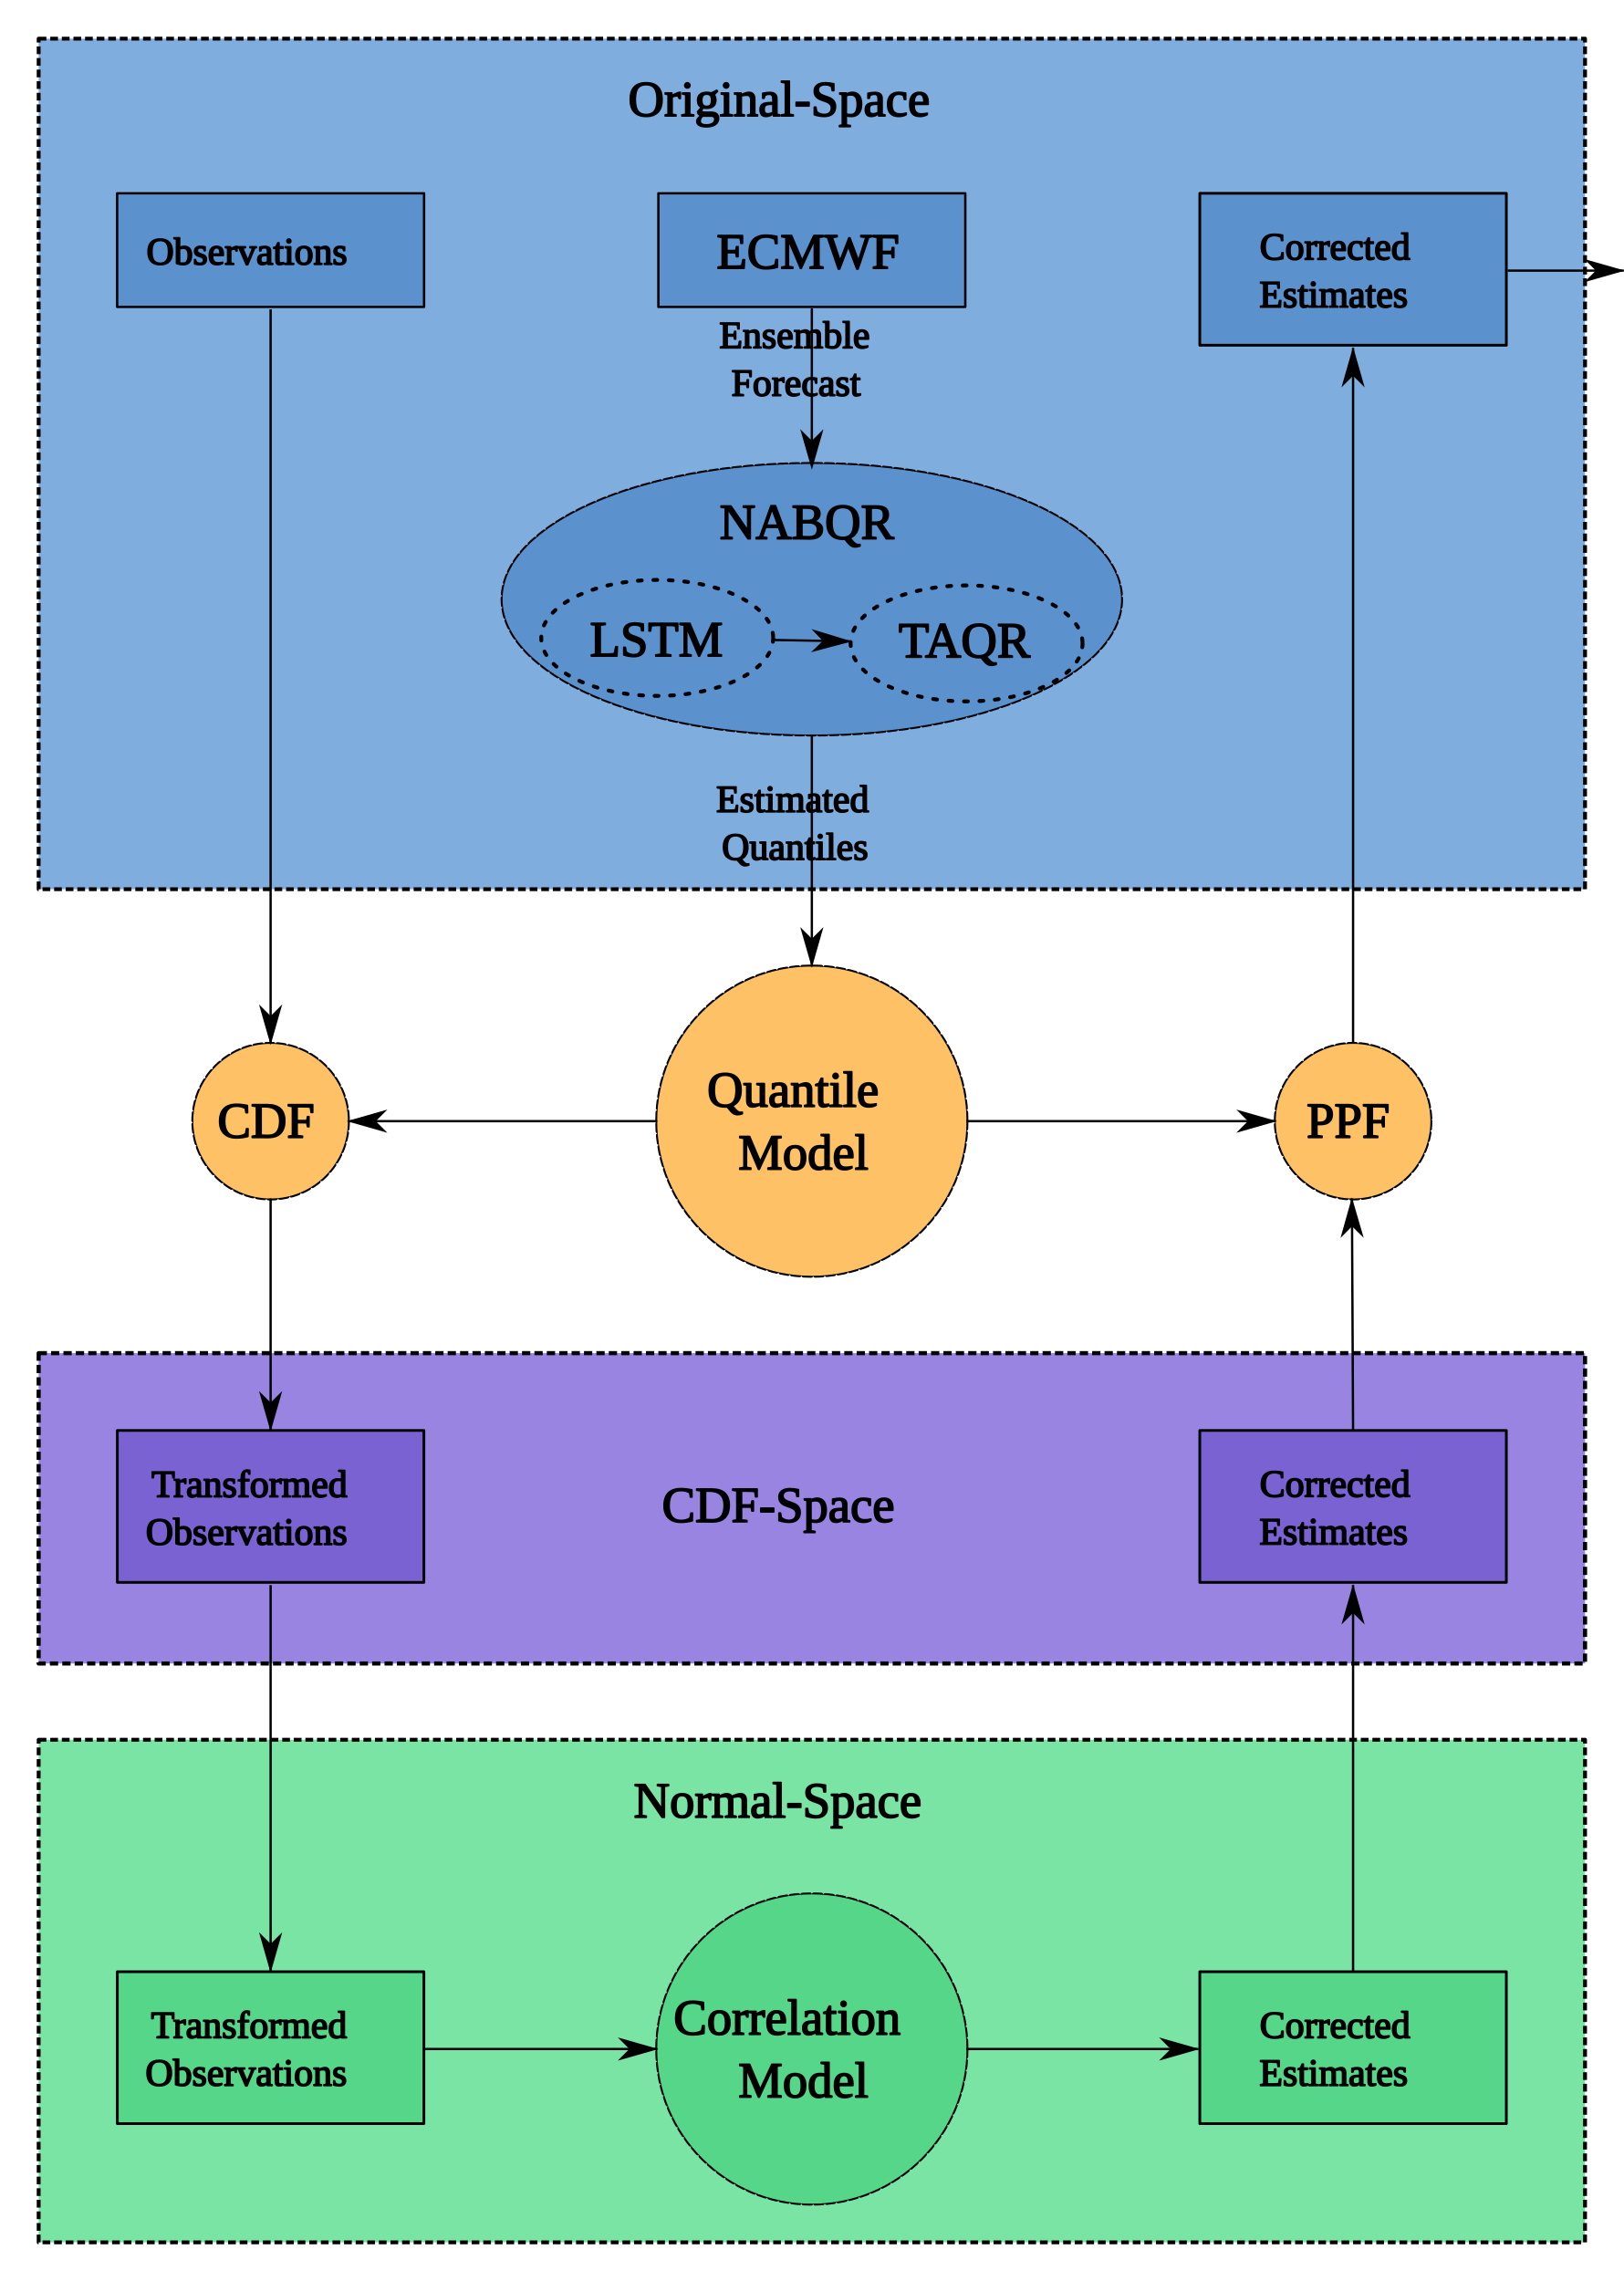
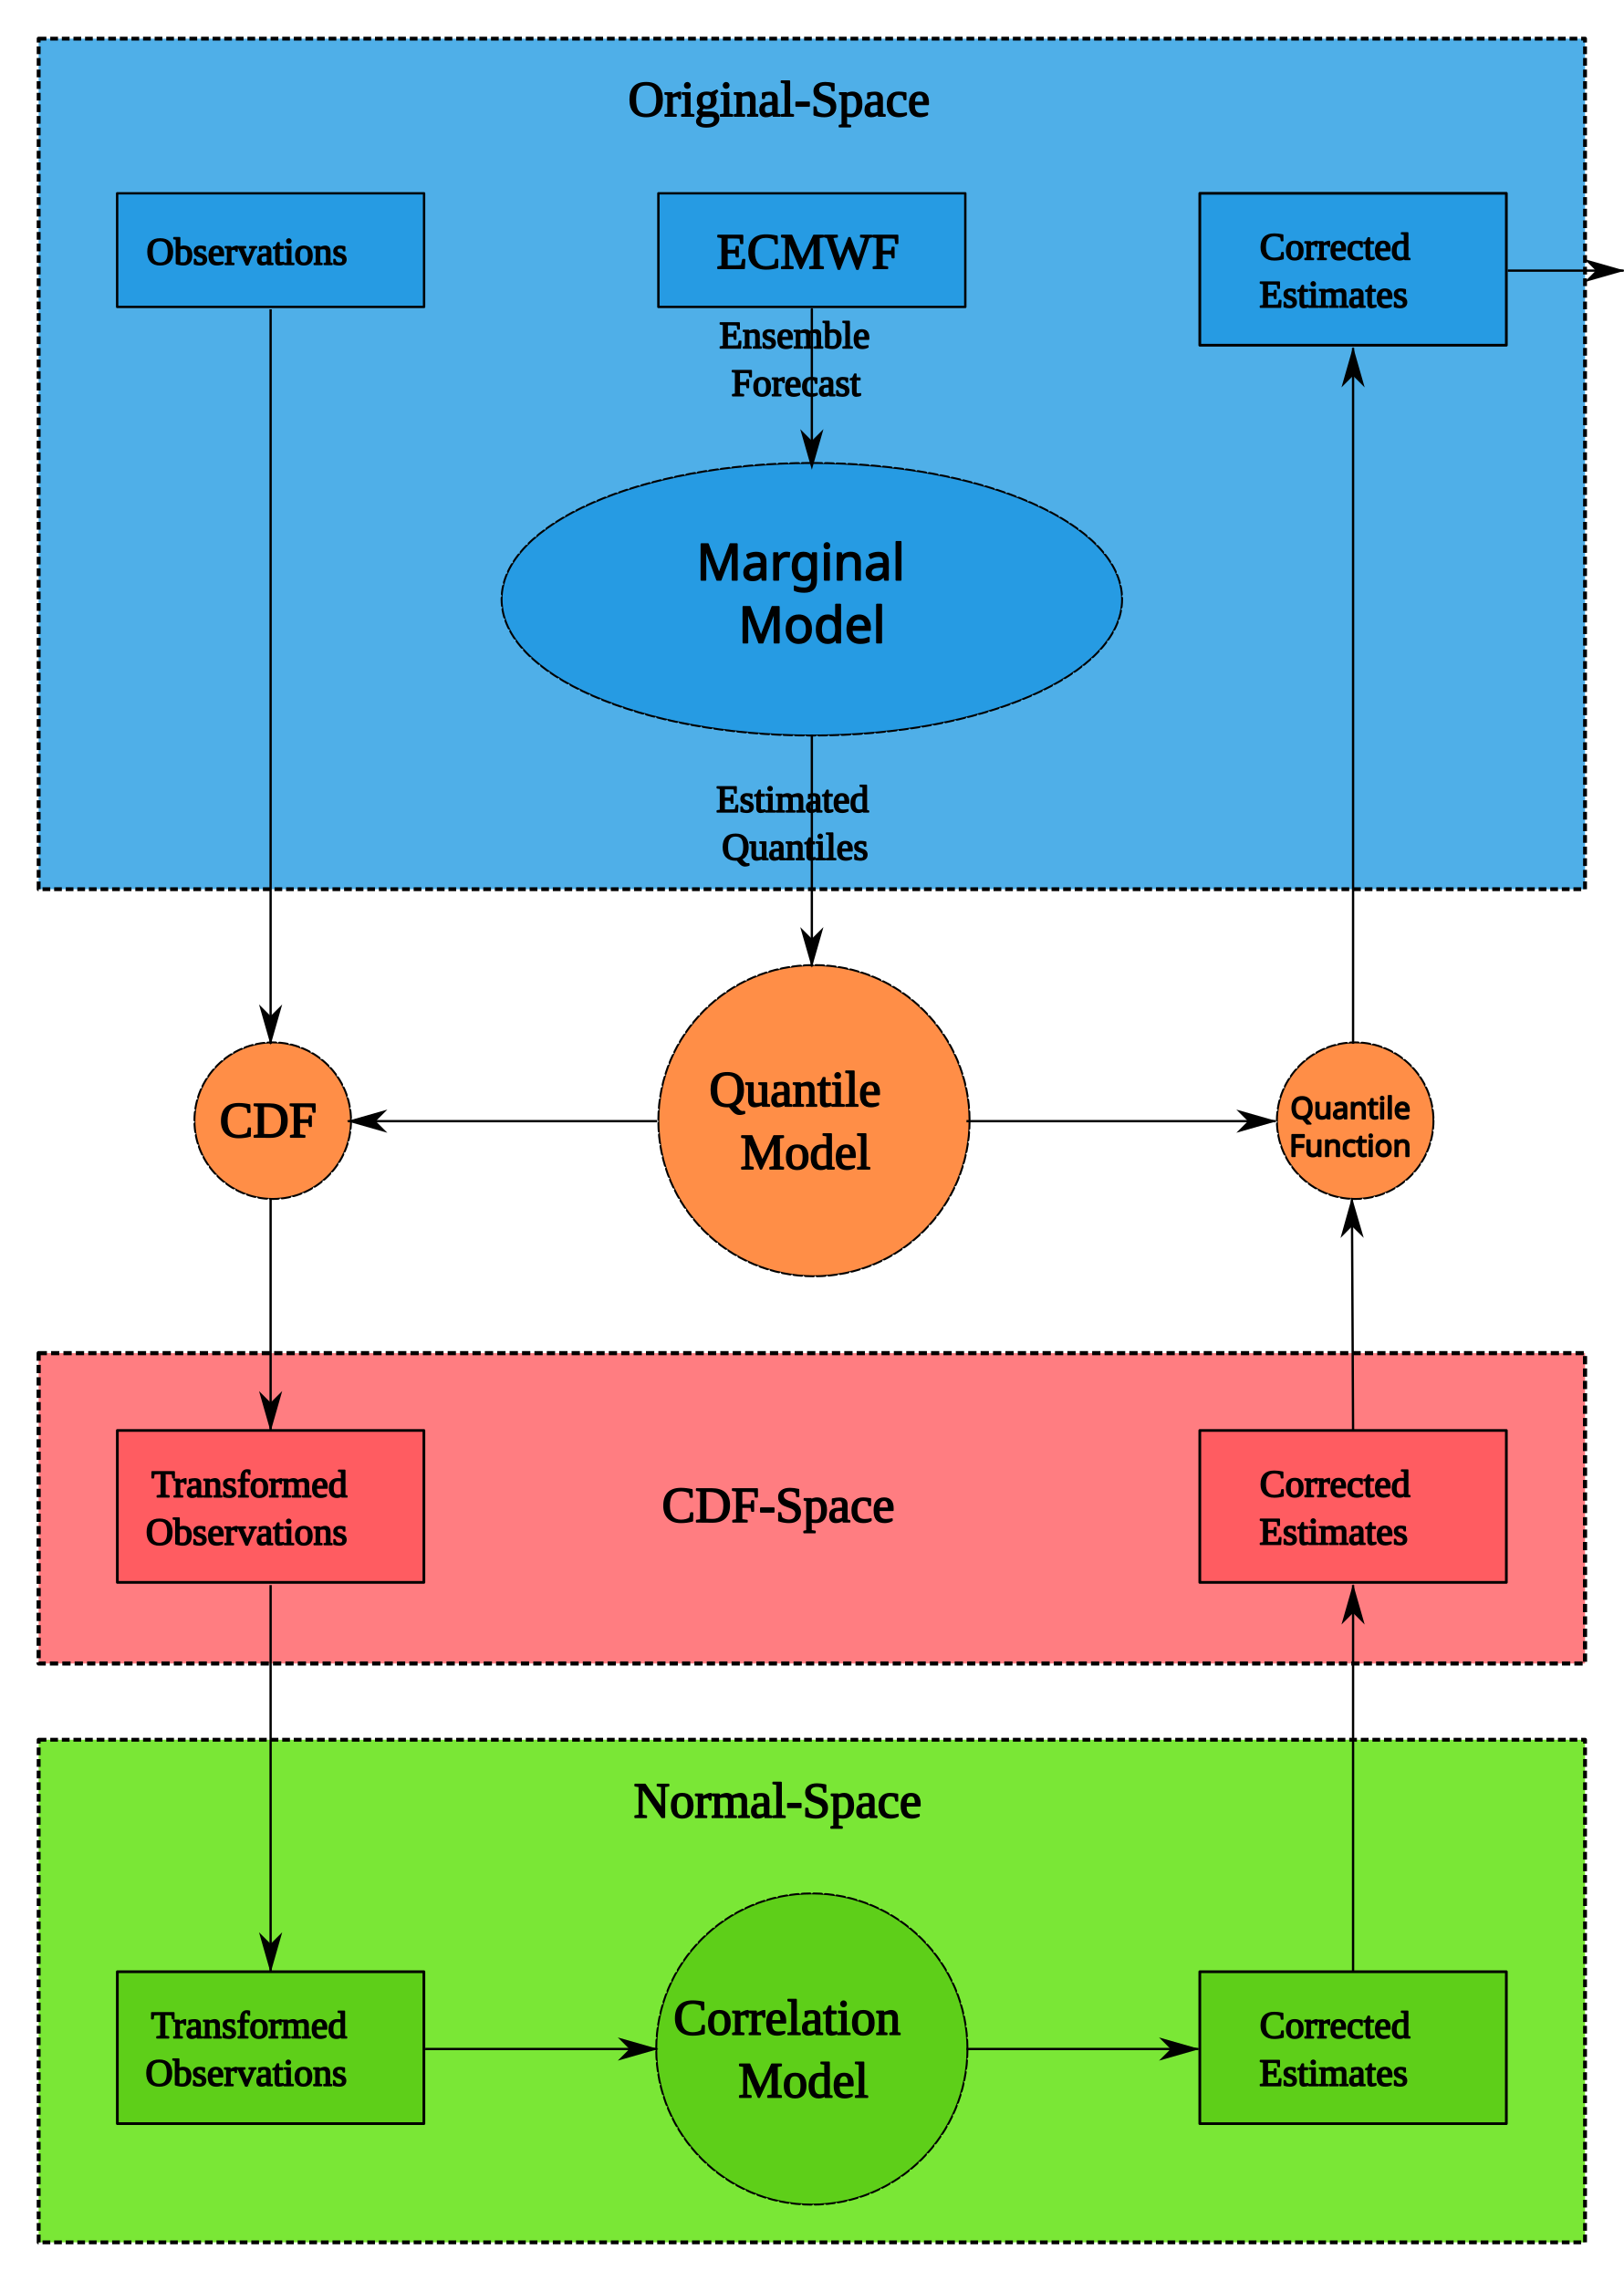
<svg xmlns="http://www.w3.org/2000/svg" width="210mm" height="295mm" viewBox="0 0 210 295" version="1.1" id="svg1">
  <defs id="defs1">
    <marker style="overflow:visible" id="marker34" refX="6" refY="0" orient="auto-start-reverse" markerWidth="2" markerHeight="2" viewBox="0 0 1 1" preserveAspectRatio="xMidYMid">
      <path style="fill:context-stroke;fill-rule:evenodd;stroke:none" d="M 0,0 5,-5 -12.5,0 5,5 Z" transform="scale(-0.5)" id="path34" />
    </marker>
    <marker style="overflow:visible" id="marker33" refX="6" refY="0" orient="auto-start-reverse" markerWidth="2" markerHeight="2" viewBox="0 0 1 1" preserveAspectRatio="xMidYMid">
      <path style="fill:context-stroke;fill-rule:evenodd;stroke:none" d="M 0,0 5,-5 -12.5,0 5,5 Z" transform="scale(-0.5)" id="path33" />
    </marker>
    <marker style="overflow:visible" id="DartArrow" refX="5" refY="0" orient="auto-start-reverse" markerWidth="2" markerHeight="2" viewBox="0 0 1 1" preserveAspectRatio="xMidYMid">
      <path style="fill:context-stroke;fill-rule:evenodd;stroke:none" d="M 0,0 5,-5 -12.5,0 5,5 Z" transform="scale(-0.5)" id="path6" />
    </marker>
    <rect x="245.669" y="831.496" width="377.953" height="56.693" id="rect16" />
    <rect x="267.983" y="153.133" width="162.492" height="61.253" id="rect7" />
    <rect x="91.438" y="62.563" width="99.122" height="28.418" id="rect2" />
    <rect x="91.438" y="62.563" width="192.973" height="48.385" id="rect2-5" />
    <rect x="91.438" y="62.563" width="121.746" height="28.418" id="rect4" />
    <rect x="91.438" y="62.563" width="160.293" height="103.294" id="rect6" />
    <rect x="267.983" y="153.133" width="162.492" height="61.253" id="rect7-4" />
    <rect x="267.983" y="153.133" width="162.492" height="61.253" id="rect7-4-7" />
    <rect x="267.983" y="153.133" width="162.492" height="61.253" id="rect7-4-7-6" />
    <rect x="267.983" y="153.133" width="162.492" height="61.253" id="rect7-4-7-6-9" />
    <rect x="91.438" y="62.563" width="160.293" height="103.294" id="rect6-1" />
    <rect x="91.438" y="62.563" width="160.293" height="103.294" id="rect6-1-1" />
    <rect x="91.438" y="62.563" width="160.293" height="103.294" id="rect6-1-1-2" />
    <rect x="91.438" y="62.563" width="160.293" height="103.294" id="rect6-1-1-2-9" />
    <rect x="91.438" y="62.563" width="405.553" height="40.245" id="rect6-1-6" />
    <rect x="91.438" y="62.563" width="405.553" height="40.245" id="rect6-1-6-1" />
    <rect x="91.438" y="62.563" width="405.553" height="40.245" id="rect6-1-6-1-1" />
    <rect x="91.438" y="62.563" width="160.293" height="103.294" id="rect6-3" />
    <rect x="91.438" y="62.563" width="160.293" height="103.294" id="rect6-3-4" />
    <rect x="267.983" y="153.133" width="162.492" height="61.253" id="rect7-5" />
    <rect x="267.983" y="153.133" width="162.492" height="61.253" id="rect7-5-6" />
  </defs>
  <g id="layer1">
    <g id="g16" transform="translate(0,1.5283502e-5)">
-       <rect style="fill:#79e4a4;stroke:#000000;stroke-width:0.5;stroke-linecap:butt;stroke-linejoin:round;stroke-dasharray:1, 0.5;stroke-dashoffset:0;paint-order:normal;fill-opacity:1" id="rect15" width="200" height="65" x="5" y="225" ry="0" />
+       <rect style="fill:#7ae736;stroke:#000000;stroke-width:0.5;stroke-linecap:butt;stroke-linejoin:round;stroke-dasharray:1, 0.5;stroke-dashoffset:0;paint-order:normal;fill-opacity:1" id="rect15" width="200" height="65" x="5" y="225" ry="0" />
      <text xml:space="preserve" transform="matrix(0.2686183,0,0,0.2705579,25.81138,212.1844)" id="text5-4-7" style="font-size:24px;text-align:center;writing-mode:lr-tb;direction:ltr;white-space:pre;shape-inside:url(#rect6-1-6);display:inline;fill:#000000;fill-opacity:1;stroke:#000000;stroke-width:0.756;stroke-linejoin:round;stroke-dasharray:none;stroke-opacity:1" x="43.518" y="0">
-         <tspan x="209.042" y="84.458" id="tspan29">Normal-Space</tspan>
+         <tspan x="209.042" y="84.458" id="tspan1">Normal-Space</tspan>
      </text>
      <g id="g8-5-1" transform="translate(82.59854,218.529)">
-         <rect style="fill:#55d689;stroke:#000000;stroke-width:0.352;stroke-linejoin:round;fill-opacity:1" id="rect5-8-1-4" width="39.648" height="19.648" x="72.577" y="16.213" transform="translate(9.5677773e-7,20.25827)" />
+         <rect style="fill:#5ecf19;stroke:#000000;stroke-width:0.352;stroke-linejoin:round;fill-opacity:1" id="rect5-8-1-4" width="39.648" height="19.648" x="72.577" y="16.213" transform="translate(9.5677773e-7,20.25827)" />
        <text xml:space="preserve" transform="scale(0.2645833)" id="text2-7-2" style="font-size:18.667px;text-align:center;writing-mode:lr-tb;direction:ltr;white-space:pre;shape-inside:url(#rect7-4-7);display:inline;fill:#000000;fill-opacity:1;stroke:#000000;stroke-width:0.756;stroke-linejoin:round">
-           <tspan x="303.606" y="170.163" id="tspan30">Corrected </tspan>
-           <tspan x="303.442" y="193.496" id="tspan31">Estimates</tspan>
+           <tspan x="303.606" y="170.163" id="tspan2">Corrected </tspan>
+           <tspan x="303.442" y="193.496" id="tspan3">Estimates</tspan>
        </text>
      </g>
      <g id="g7-3" transform="translate(71.95743,234.9077)">
-         <ellipse style="fill:#55d689;fill-opacity:1;stroke:#000000;stroke-width:0.5;stroke-linecap:round;stroke-linejoin:round;stroke-dasharray:1, 0.5;paint-order:stroke markers fill" id="path5" cx="105" cy="265" rx="20" ry="20" transform="translate(-71.95743,-234.9077)" />
+         <ellipse style="fill:#5ecf19;fill-opacity:1;stroke:#000000;stroke-width:0.5;stroke-linecap:round;stroke-linejoin:round;stroke-dasharray:1, 0.5;paint-order:stroke markers fill" id="path5" cx="105" cy="265" rx="20" ry="20" transform="translate(-71.95743,-234.9077)" />
        <text xml:space="preserve" transform="matrix(0.2686183,0,0,0.2705579,-13.07163,5.351579)" id="text5-4" style="font-size:24px;text-align:center;writing-mode:lr-tb;direction:ltr;white-space:pre;shape-inside:url(#rect6-1);display:inline;fill:#000000;fill-opacity:1;stroke:#000000;stroke-width:0.756;stroke-linejoin:round;stroke-dasharray:none;stroke-opacity:1" x="43.518" y="0">
-           <tspan x="105.133" y="84.458" id="tspan32">Correlation
+           <tspan x="105.133" y="84.458" id="tspan4">Correlation
</tspan>
-           <tspan x="136.27" y="114.458" id="tspan33">Model</tspan>
+           <tspan x="136.27" y="114.458" id="tspan5">Model</tspan>
        </text>
      </g>
      <g id="g8-5" transform="translate(-45.61553,223.5507)">
-         <rect style="fill:#55d689;stroke:#000000;stroke-width:0.352;stroke-linejoin:round;fill-opacity:1" id="rect5-8-1" width="39.648" height="19.648" x="60.791" y="31.449" />
+         <rect style="fill:#5ecf19;stroke:#000000;stroke-width:0.352;stroke-linejoin:round;fill-opacity:1" id="rect5-8-1" width="39.648" height="19.648" x="60.791" y="31.449" />
        <text xml:space="preserve" transform="matrix(0.2645833,0,0,0.2645833,-11.78594,-5.021724)" id="text2-7" style="font-size:18.667px;text-align:center;writing-mode:lr-tb;direction:ltr;white-space:pre;shape-inside:url(#rect7-4);display:inline;fill:#000000;fill-opacity:1;stroke:#000000;stroke-width:0.756;stroke-linejoin:round">
-           <tspan x="290.814" y="170.163" id="tspan34">Transformed
+           <tspan x="290.814" y="170.163" id="tspan6">Transformed
</tspan>
-           <tspan x="288.043" y="193.496" id="tspan35">Observations</tspan>
+           <tspan x="288.043" y="193.496" id="tspan7">Observations</tspan>
        </text>
      </g>
    </g>
    <g id="g17">
-       <rect style="fill:#9984e1;fill-opacity:1;stroke:#000000;stroke-width:0.534;stroke-linecap:butt;stroke-linejoin:round;stroke-dasharray:1.069, 0.534;stroke-dashoffset:0;paint-order:normal" id="rect15-5" width="200" height="40.14" x="5" y="175" ry="0" />
+       <rect style="fill:#ff7d81;fill-opacity:1;stroke:#000000;stroke-width:0.534;stroke-linecap:butt;stroke-linejoin:round;stroke-dasharray:1.069, 0.534;stroke-dashoffset:0;paint-order:normal" id="rect15-5" width="200" height="40.14" x="5" y="175" ry="0" />
      <text xml:space="preserve" transform="matrix(0.2686183,0,0,0.2705579,24.35353,173.9691)" id="text5-4-7-9" style="font-size:24px;text-align:center;writing-mode:lr-tb;direction:ltr;white-space:pre;shape-inside:url(#rect6-1-6-1);display:inline;fill:#000000;fill-opacity:1;stroke:#000000;stroke-width:0.756;stroke-linejoin:round;stroke-dasharray:none;stroke-opacity:1" x="43.518" y="0">
-         <tspan x="228.073" y="84.458" id="tspan36">CDF-Space</tspan>
+         <tspan x="228.073" y="84.458" id="tspan8">CDF-Space</tspan>
      </text>
      <g id="g8-5-1-5" transform="translate(82.59854,148.529)">
-         <rect style="fill:#7b62d2;fill-opacity:1;stroke:#000000;stroke-width:0.352;stroke-linejoin:round" id="rect5-8-1-4-7" width="39.648" height="19.648" x="72.577" y="16.213" transform="translate(9.5677773e-7,20.25827)" />
+         <rect style="fill:#ff5c61;fill-opacity:1;stroke:#000000;stroke-width:0.352;stroke-linejoin:round" id="rect5-8-1-4-7" width="39.648" height="19.648" x="72.577" y="16.213" transform="translate(9.5677773e-7,20.25827)" />
        <text xml:space="preserve" transform="scale(0.2645833)" id="text2-7-2-6" style="font-size:18.667px;text-align:center;writing-mode:lr-tb;direction:ltr;white-space:pre;shape-inside:url(#rect7-4-7-6);display:inline;fill:#000000;fill-opacity:1;stroke:#000000;stroke-width:0.756;stroke-linejoin:round">
-           <tspan x="303.606" y="170.163" id="tspan37">Corrected </tspan>
-           <tspan x="303.442" y="193.496" id="tspan38">Estimates</tspan>
+           <tspan x="303.606" y="170.163" id="tspan9">Corrected </tspan>
+           <tspan x="303.442" y="193.496" id="tspan10">Estimates</tspan>
        </text>
      </g>
      <g id="g8" transform="translate(-17.75195,123.4261)">
-         <rect style="fill:#7b62d2;fill-opacity:1;stroke:#000000;stroke-width:0.352;stroke-linejoin:round" id="rect5-8" width="39.648" height="19.648" x="32.928" y="61.574" />
+         <rect style="fill:#ff5c61;fill-opacity:1;stroke:#000000;stroke-width:0.352;stroke-linejoin:round" id="rect5-8" width="39.648" height="19.648" x="32.928" y="61.574" />
        <text xml:space="preserve" transform="matrix(0.2645833,0,0,0.2645833,-39.60123,25.13976)" id="text2" style="font-size:18.667px;text-align:center;writing-mode:lr-tb;direction:ltr;white-space:pre;shape-inside:url(#rect7);display:inline;fill:#000000;fill-opacity:1;stroke:#000000;stroke-width:0.756;stroke-linejoin:round">
-           <tspan x="290.814" y="170.163" id="tspan39">Transformed
+           <tspan x="290.814" y="170.163" id="tspan11">Transformed
</tspan>
-           <tspan x="288.043" y="193.496" id="tspan40">Observations</tspan>
+           <tspan x="288.043" y="193.496" id="tspan12">Observations</tspan>
        </text>
      </g>
    </g>
    <g id="g18">
-       <rect style="fill:#7eadde;stroke:#000000;stroke-width:0.5;stroke-linecap:butt;stroke-linejoin:round;stroke-dasharray:1, 0.5;stroke-dashoffset:0;paint-order:normal;fill-opacity:1" id="rect15-5-6" width="200" height="110" x="5" y="5" ry="0" />
+       <rect style="fill:#4fafe8;stroke:#000000;stroke-width:0.5;stroke-linecap:butt;stroke-linejoin:round;stroke-dasharray:1, 0.5;stroke-dashoffset:0;paint-order:normal;fill-opacity:1" id="rect15-5-6" width="200" height="110" x="5" y="5" ry="0" />
      <text xml:space="preserve" transform="matrix(0.2686183,0,0,0.2705579,25.94517,-7.850895)" id="text5-4-7-9-4" style="font-size:24px;text-align:center;writing-mode:lr-tb;direction:ltr;white-space:pre;shape-inside:url(#rect6-1-6-1-1);display:inline;fill:#000000;fill-opacity:1;stroke:#000000;stroke-width:0.756;stroke-linejoin:round;stroke-dasharray:none;stroke-opacity:1" x="43.518" y="0">
-         <tspan x="205.872" y="84.458" id="tspan41">Original-Space</tspan>
+         <tspan x="205.872" y="84.458" id="tspan13">Original-Space</tspan>
      </text>
      <g id="g9" transform="translate(49.19379,-52.88044)">
        <g id="g11" transform="translate(-63.9219,22.84161)">
-           <ellipse style="fill:#5b92cd;fill-opacity:1;stroke:#000000;stroke-width:0.5;stroke-linecap:round;stroke-linejoin:round;stroke-dasharray:1, 0.5;paint-order:stroke markers fill" id="path4" cx="105" cy="77.5" rx="40" ry="17.5" transform="translate(14.7281,30.03883)" />
-           <g id="g7-3-8" transform="translate(66.13971,74.91329)">
-             <ellipse style="fill:none;fill-opacity:1;stroke:#000000;stroke-width:0.5;stroke-linecap:round;stroke-linejoin:round;stroke-dasharray:0.5, 1.5;stroke-dashoffset:0;paint-order:stroke markers fill" id="path10" cx="147.034" cy="-67.408" rx="15" ry="7.5" transform="translate(-113.4452,105.0333)" />
-             <text xml:space="preserve" transform="matrix(0.2686183,0,0,0.2705579,-12.50221,17.13516)" id="text5-4-5" style="font-size:24px;text-align:center;writing-mode:lr-tb;direction:ltr;white-space:pre;shape-inside:url(#rect6-1-1);display:inline;fill:#000000;fill-opacity:1;stroke:#000000;stroke-width:0.756;stroke-linejoin:round;stroke-dasharray:none;stroke-opacity:1" x="43.518" y="0">
-               <tspan x="139.193" y="84.458" id="tspan42">LSTM</tspan>
-             </text>
-           </g>
-           <g id="g7-3-8-8" transform="translate(57.56018,86.98106)">
-             <ellipse style="fill:none;fill-opacity:1;stroke:#000000;stroke-width:0.5;stroke-linecap:round;stroke-linejoin:round;stroke-dasharray:0.5, 1.5;stroke-dashoffset:0;paint-order:stroke markers fill" id="path8" cx="187.034" cy="-67.408" rx="15" ry="7.5" transform="translate(-104.8531,93.67885)" />
-             <text xml:space="preserve" transform="matrix(0.2686183,0,0,0.2705579,36.07733,5.206877)" id="text5-4-5-5" style="font-size:24px;text-align:center;writing-mode:lr-tb;direction:ltr;white-space:pre;shape-inside:url(#rect6-1-1-2);display:inline;fill:#000000;fill-opacity:1;stroke:#000000;stroke-width:0.756;stroke-linejoin:round;stroke-dasharray:none;stroke-opacity:1" x="43.518" y="0">
-               <tspan x="138.9" y="84.458" id="tspan43">TAQR</tspan>
-             </text>
-           </g>
-           <text xml:space="preserve" transform="matrix(0.2686183,0,0,0.2705579,73.31013,76.87414)" id="text5-4-5-5-4" style="font-size:24px;text-align:center;writing-mode:lr-tb;direction:ltr;white-space:pre;shape-inside:url(#rect6-1-1-2-9);display:inline;fill:#000000;fill-opacity:1;stroke:#000000;stroke-width:0.756;stroke-linejoin:round;stroke-dasharray:none;stroke-opacity:1" x="43.518" y="0">
-             <tspan x="128.389" y="84.458" id="tspan44">NABQR</tspan>
+           <ellipse style="fill:#269be3;fill-opacity:1;stroke:#000000;stroke-width:0.5;stroke-linecap:round;stroke-linejoin:round;stroke-dasharray:1, 0.5;paint-order:stroke markers fill" id="path4" cx="105" cy="77.5" rx="40" ry="17.5" transform="translate(14.7281,30.03883)" />
+           <text xml:space="preserve" transform="matrix(0.2686183,0,0,0.2705579,73.63751,82.18794)" id="text5-4-5-5-4" style="font-style:normal;font-variant:normal;font-weight:normal;font-stretch:normal;font-size:24px;font-family:sans-serif;-inkscape-font-specification:'sans-serif, Normal';font-variant-ligatures:normal;font-variant-caps:normal;font-variant-numeric:normal;font-variant-east-asian:normal;text-align:center;writing-mode:lr-tb;direction:ltr;white-space:pre;shape-inside:url(#rect6-1-1-2-9);display:inline;fill:#000000;fill-opacity:1;stroke:#000000;stroke-width:0.756;stroke-linejoin:round;stroke-dasharray:none;stroke-opacity:1" x="43.518" y="0">
+             <tspan x="116.061" y="84.458" id="tspan14">Marginal  </tspan>
+             <tspan x="136.27" y="114.458" id="tspan15">Model</tspan>
          </text>
        </g>
-         <path style="fill:none;fill-rule:evenodd;stroke:#000000;stroke-width:0.3;stroke-linecap:butt;stroke-linejoin:miter;stroke-dasharray:none;stroke-opacity:1;marker-start:url(#marker34)" id="path9" d="m 60.828,135.827 -10.032,-0.179" />
      </g>
      <g id="g8-5-1-5-4" transform="translate(104.9482,-2.309848)">
-         <rect style="fill:#5b92cd;stroke:#000000;stroke-width:0.352;stroke-linejoin:round;fill-opacity:1" id="rect5-8-1-4-7-3" width="39.648" height="19.648" x="50.228" y="27.31" />
+         <rect style="fill:#269be3;stroke:#000000;stroke-width:0.352;stroke-linejoin:round;fill-opacity:1" id="rect5-8-1-4-7-3" width="39.648" height="19.648" x="50.228" y="27.31" />
        <text xml:space="preserve" transform="matrix(0.2645833,0,0,0.2645833,-22.34968,-9.161109)" id="text2-7-2-6-1" style="font-size:18.667px;text-align:center;writing-mode:lr-tb;direction:ltr;white-space:pre;shape-inside:url(#rect7-4-7-6-9);display:inline;fill:#000000;fill-opacity:1;stroke:#000000;stroke-width:0.756;stroke-linejoin:round">
-           <tspan x="303.606" y="170.163" id="tspan45">Corrected </tspan>
-           <tspan x="303.442" y="193.496" id="tspan46">Estimates</tspan>
+           <tspan x="303.606" y="170.163" id="tspan16">Corrected </tspan>
+           <tspan x="303.442" y="193.496" id="tspan17">Estimates</tspan>
        </text>
      </g>
      <g id="g4" transform="translate(72.57813,15.00448)">
-         <rect style="fill:#5b92cd;stroke:#000000;stroke-width:0.305;stroke-linejoin:round;fill-opacity:1" id="rect1" width="39.695" height="14.695" x="12.574" y="9.996" />
+         <rect style="fill:#269be3;stroke:#000000;stroke-width:0.305;stroke-linejoin:round;fill-opacity:1" id="rect1" width="39.695" height="14.695" x="12.574" y="9.996" />
        <text xml:space="preserve" transform="matrix(0.2686183,0,0,0.2705579,-5.726652,-3.147123)" id="text1" style="font-size:24px;text-align:center;writing-mode:lr-tb;direction:ltr;white-space:pre;shape-inside:url(#rect2);display:inline;fill:#000000;fill-opacity:1;stroke:#000000;stroke-width:0.756;stroke-linejoin:round;stroke-dasharray:none;stroke-opacity:1" x="43.518" y="0">
-           <tspan x="96.156" y="84.458" id="tspan47">ECMWF</tspan>
+           <tspan x="96.156" y="84.458" id="tspan18">ECMWF</tspan>
        </text>
      </g>
      <g id="g5" transform="translate(-24.65799,-25.28696)">
-         <rect style="fill:#5b92cd;stroke:#000000;stroke-width:0.305;stroke-linejoin:round;fill-opacity:1" id="rect3" width="39.695" height="14.695" x="39.81" y="50.287" />
+         <rect style="fill:#269be3;stroke:#000000;stroke-width:0.305;stroke-linejoin:round;fill-opacity:1" id="rect3" width="39.695" height="14.695" x="39.81" y="50.287" />
        <text xml:space="preserve" transform="matrix(0.2686183,0,0,0.2705579,18.81908,38.03124)" id="text3" style="font-size:18.32px;text-align:center;writing-mode:lr-tb;direction:ltr;white-space:pre;shape-inside:url(#rect4);display:inline;fill:#000000;fill-opacity:1;stroke:#000000;stroke-width:0.756;stroke-linejoin:round;stroke-dasharray:none;stroke-opacity:1" x="43.518" y="0">
-           <tspan x="92.26" y="79.277" id="tspan48">Observations</tspan>
+           <tspan x="92.26" y="79.277" id="tspan19">Observations</tspan>
        </text>
      </g>
    </g>
-     <g id="g31">
+     <g id="g31" transform="translate(0.2738639,-0.06349807)">
      <g id="g7" transform="translate(-62.0336,154.9077)">
-         <ellipse style="fill:#ffc165;fill-opacity:1;stroke:#000000;stroke-width:0.5;stroke-linecap:round;stroke-linejoin:round;stroke-dasharray:1, 0.5;paint-order:stroke markers fill" id="path3" cx="105" cy="145" rx="20" ry="20" transform="translate(62.0336,-154.9077)" />
+         <ellipse style="fill:#ff8e47;fill-opacity:1;stroke:#000000;stroke-width:0.5;stroke-linecap:round;stroke-linejoin:round;stroke-dasharray:1, 0.5;paint-order:stroke markers fill" id="path3" cx="105" cy="145" rx="20" ry="20" transform="translate(62.0336,-154.9077)" />
        <text xml:space="preserve" transform="matrix(0.2686183,0,0,0.2705579,120.9194,-34.64842)" id="text5" style="font-size:24px;text-align:center;writing-mode:lr-tb;direction:ltr;white-space:pre;shape-inside:url(#rect6);display:inline;fill:#000000;fill-opacity:1;stroke:#000000;stroke-width:0.756;stroke-linejoin:round;stroke-dasharray:none;stroke-opacity:1" x="43.518" y="0">
-           <tspan x="121.281" y="84.458" id="tspan49">Quantile
+           <tspan x="121.281" y="84.458" id="tspan20">Quantile
</tspan>
-           <tspan x="136.27" y="114.458" id="tspan50">Model</tspan>
+           <tspan x="136.27" y="114.458" id="tspan21">Model</tspan>
        </text>
      </g>
      <g id="g28" transform="translate(-112.1581,159.9077)">
-         <ellipse style="fill:#ffc165;fill-opacity:1;stroke:#000000;stroke-width:0.5;stroke-linecap:round;stroke-linejoin:round;stroke-dasharray:1, 0.5;paint-order:stroke markers fill" id="path1" cx="35" cy="145" rx="10" ry="10" transform="translate(112.1581,-159.9077)" />
+         <ellipse style="fill:#ff8e47;fill-opacity:1;stroke:#000000;stroke-width:0.5;stroke-linecap:round;stroke-linejoin:round;stroke-dasharray:1, 0.5;paint-order:stroke markers fill" id="path1" cx="35" cy="145" rx="10" ry="10" transform="translate(112.1581,-159.9077)" />
        <text xml:space="preserve" transform="matrix(0.2686183,0,0,0.2705579,100.7936,-35.64712)" id="text5-0" style="font-size:24px;text-align:center;writing-mode:lr-tb;direction:ltr;white-space:pre;shape-inside:url(#rect6-3);display:inline;fill:#000000;fill-opacity:1;stroke:#000000;stroke-width:0.756;stroke-linejoin:round;stroke-dasharray:none;stroke-opacity:1" x="43.518" y="0">
-           <tspan x="147.062" y="84.458" id="tspan51">CDF</tspan>
+           <tspan x="147.062" y="84.458" id="tspan22">CDF</tspan>
        </text>
      </g>
      <g id="g28-2" transform="translate(27.84189,159.9077)">
-         <ellipse style="fill:#ffc165;fill-opacity:1;stroke:#000000;stroke-width:0.5;stroke-linecap:round;stroke-linejoin:round;stroke-dasharray:1, 0.5;paint-order:stroke markers fill" id="path2" cx="175" cy="145" rx="10" ry="10" transform="translate(-27.84189,-159.9077)" />
-         <text xml:space="preserve" transform="matrix(0.2686183,0,0,0.2705579,100.7936,-35.64712)" id="text5-0-0" style="font-size:24px;text-align:center;writing-mode:lr-tb;direction:ltr;white-space:pre;shape-inside:url(#rect6-3-4);display:inline;fill:#000000;fill-opacity:1;stroke:#000000;stroke-width:0.756;stroke-linejoin:round;stroke-dasharray:none;stroke-opacity:1" x="43.518" y="0">
-           <tspan x="150.215" y="84.458" id="tspan52">PPF</tspan>
+         <ellipse style="fill:#ff8e47;fill-opacity:1;stroke:#000000;stroke-width:0.5;stroke-linecap:round;stroke-linejoin:round;stroke-dasharray:1, 0.5;paint-order:stroke markers fill" id="path2" cx="175" cy="145" rx="10" ry="10" transform="translate(-27.84189,-159.9077)" />
+         <text xml:space="preserve" transform="matrix(0.2686183,0,0,0.2705579,100.7936,-35.64712)" id="text5-0-0" style="font-style:normal;font-variant:normal;font-weight:normal;font-stretch:normal;font-size:14.395px;font-family:sans-serif;-inkscape-font-specification:'sans-serif, Normal';font-variant-ligatures:normal;font-variant-caps:normal;font-variant-numeric:normal;font-variant-east-asian:normal;text-align:center;writing-mode:lr-tb;direction:ltr;white-space:pre;shape-inside:url(#rect6-3-4);display:inline;fill:#000000;fill-opacity:1;stroke:#000000;stroke-width:0.756;stroke-linejoin:round;stroke-dasharray:none;stroke-opacity:1" x="43.518" y="0">
+           <tspan x="141.414" y="75.695" id="tspan23">Quantile
+ </tspan>
+           <tspan x="140.855" y="93.688" id="tspan24">Function</tspan>
        </text>
      </g>
    </g>
    <text xml:space="preserve" transform="matrix(0.2645833,0,0,0.2645833,12.5997,59.9777)" id="text2-9" style="font-size:18.667px;text-align:center;writing-mode:lr-tb;direction:ltr;white-space:pre;shape-inside:url(#rect7-5);display:inline;fill:#000000;fill-opacity:1;stroke:#000000;stroke-width:0.756;stroke-linejoin:round">
-       <tspan x="302.49" y="170.163" id="tspan53">Estimated
+       <tspan x="302.49" y="170.163" id="tspan25">Estimated
</tspan>
-       <tspan x="305.242" y="193.496" id="tspan54">Quantiles</tspan>
+       <tspan x="305.242" y="193.496" id="tspan26">Quantiles</tspan>
    </text>
    <text xml:space="preserve" transform="matrix(0.2645833,0,0,0.2645833,12.5997,-0.02229797)" id="text2-9-3" style="font-size:18.667px;text-align:center;writing-mode:lr-tb;direction:ltr;white-space:pre;shape-inside:url(#rect7-5-6);display:inline;fill:#000000;fill-opacity:1;stroke:#000000;stroke-width:0.756;stroke-linejoin:round">
-       <tspan x="303.985" y="170.163" id="tspan55">Ensemble
+       <tspan x="303.985" y="170.163" id="tspan27">Ensemble
</tspan>
-       <tspan x="309.877" y="193.496" id="tspan56">Forecast</tspan>
+       <tspan x="309.877" y="193.496" id="tspan28">Forecast</tspan>
    </text>
    <g id="g1">
      <path style="fill:none;stroke:#000000;stroke-width:0.3;stroke-linecap:round;stroke-linejoin:bevel;stroke-dasharray:none;stroke-dashoffset:0;paint-order:stroke markers fill;marker-end:url(#DartArrow)" d="m 105,40 v 20" id="path19" />
      <path style="fill:none;stroke:#000000;stroke-width:0.3;stroke-linecap:butt;stroke-linejoin:round;stroke-dasharray:none;stroke-dashoffset:0;paint-order:normal;marker-end:url(#marker34)" d="m 195,35 h 15" id="path21" />
      <path style="fill:none;stroke:#000000;stroke-width:0.3;stroke-linecap:butt;stroke-linejoin:round;stroke-dasharray:none;stroke-dashoffset:0;marker-end:url(#marker34);paint-order:normal" d="m 35,205 v 50" id="path22" />
      <path style="fill:none;stroke:#000000;stroke-width:0.3;stroke-linecap:butt;stroke-linejoin:round;stroke-dasharray:none;stroke-dashoffset:0;paint-order:normal;marker-end:url(#marker34)" d="M 55,265 H 85" id="path23" />
      <path style="fill:none;stroke:#000000;stroke-width:0.3;stroke-linecap:butt;stroke-linejoin:round;stroke-dasharray:none;stroke-dashoffset:0;paint-order:normal;marker-end:url(#marker34)" d="m 125,265 h 30" id="path24" />
      <path style="fill:none;stroke:#000000;stroke-width:0.3;stroke-linecap:butt;stroke-linejoin:round;stroke-dasharray:none;stroke-dashoffset:0;marker-end:url(#marker34);paint-order:normal" d="M 175,255 V 205" id="path25" />
      <path style="fill:none;stroke:#000000;stroke-width:0.3;stroke-linecap:butt;stroke-linejoin:round;stroke-dasharray:none;stroke-dashoffset:0;marker-end:url(#marker34);paint-order:normal" d="m 175,185 -0.15,-30" id="path25-7" />
      <path style="fill:none;stroke:#000000;stroke-width:0.3;stroke-linecap:butt;stroke-linejoin:round;stroke-dasharray:none;stroke-dashoffset:0;paint-order:normal;marker-end:url(#marker33)" d="M 105,95 V 125" id="path26" />
      <path style="fill:none;stroke:#000000;stroke-width:0.3;stroke-linecap:butt;stroke-linejoin:round;stroke-dasharray:none;stroke-dashoffset:0;marker-end:url(#marker34);paint-order:normal" d="m 35,155 0,30" id="path22-1" />
      <path style="fill:none;stroke:#000000;stroke-width:0.3;stroke-linecap:butt;stroke-linejoin:round;stroke-dasharray:none;stroke-dashoffset:0;paint-order:normal;marker-end:url(#marker34)" d="M 85,145 H 45" id="path28" />
      <path style="fill:#f0e68c;stroke:#000000;stroke-width:0.3;stroke-linecap:butt;stroke-linejoin:round;stroke-dasharray:none;stroke-dashoffset:0;paint-order:normal;marker-end:url(#marker34);fill-opacity:1" d="m 125,145 h 40" id="path29" />
      <path style="fill:none;stroke:#000000;stroke-width:0.3;stroke-linecap:butt;stroke-linejoin:round;stroke-dasharray:none;stroke-dashoffset:0;paint-order:normal;marker-end:url(#marker34)" d="M 175,135 V 45" id="path30" />
      <path style="fill:none;stroke:#000000;stroke-width:0.3;stroke-linecap:butt;stroke-linejoin:round;stroke-dasharray:none;stroke-dashoffset:0;paint-order:normal;marker-end:url(#marker34)" d="M 35,40 V 135" id="path31" />
    </g>
  </g>
</svg>
